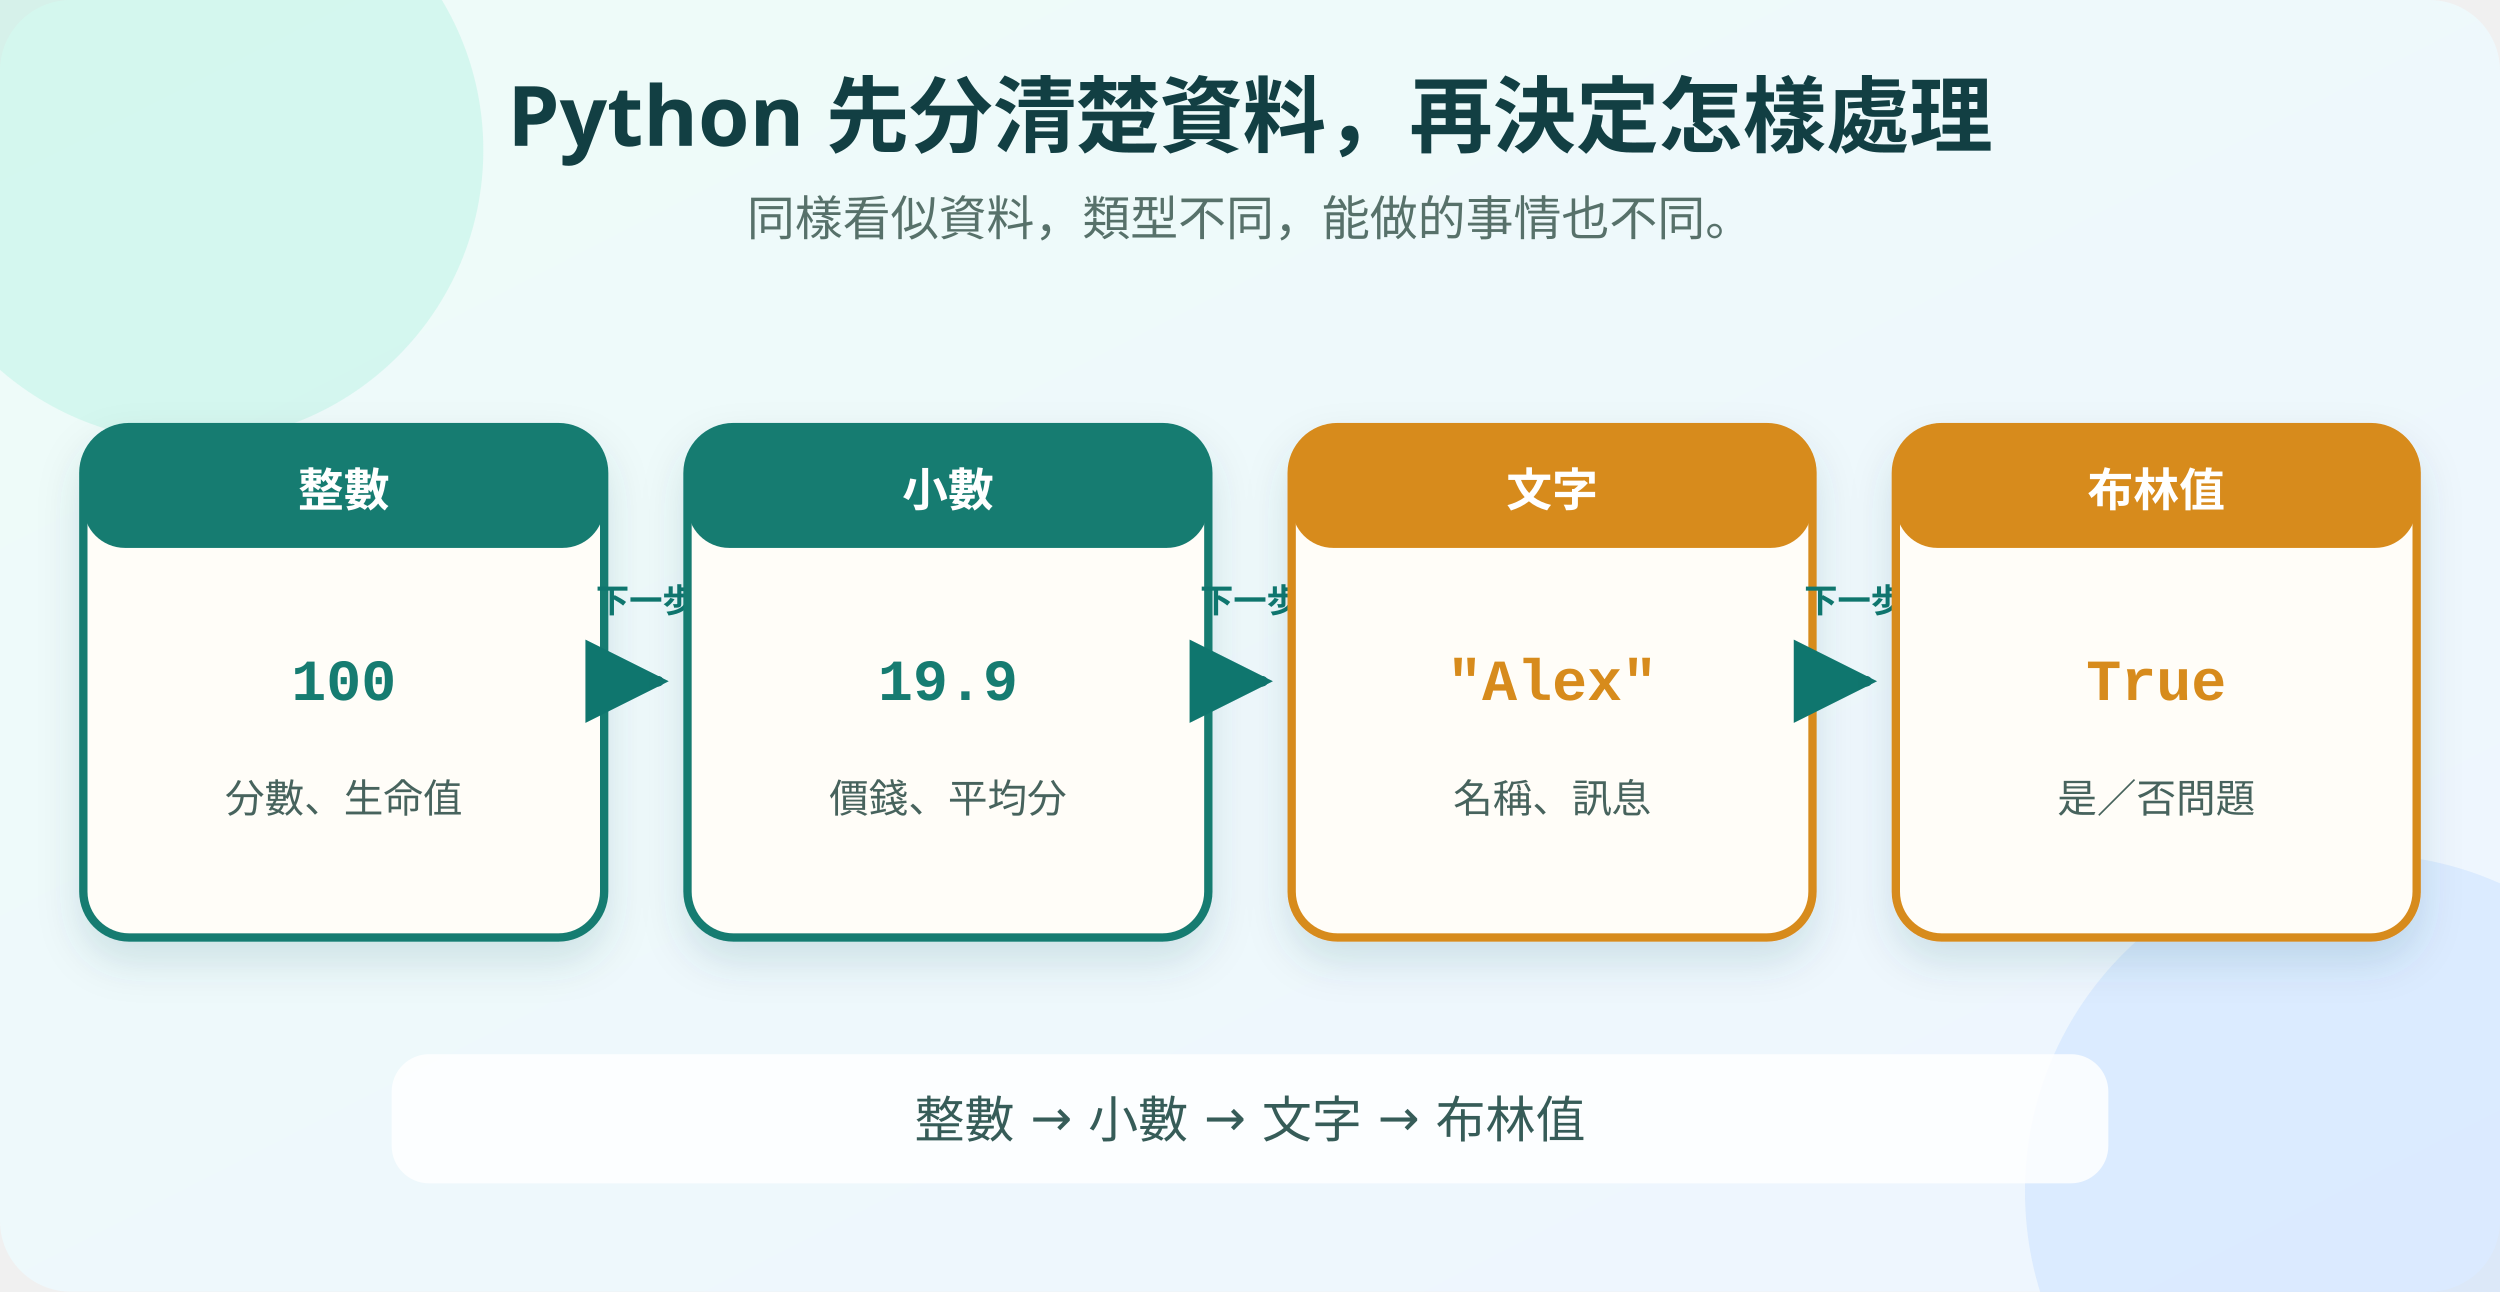
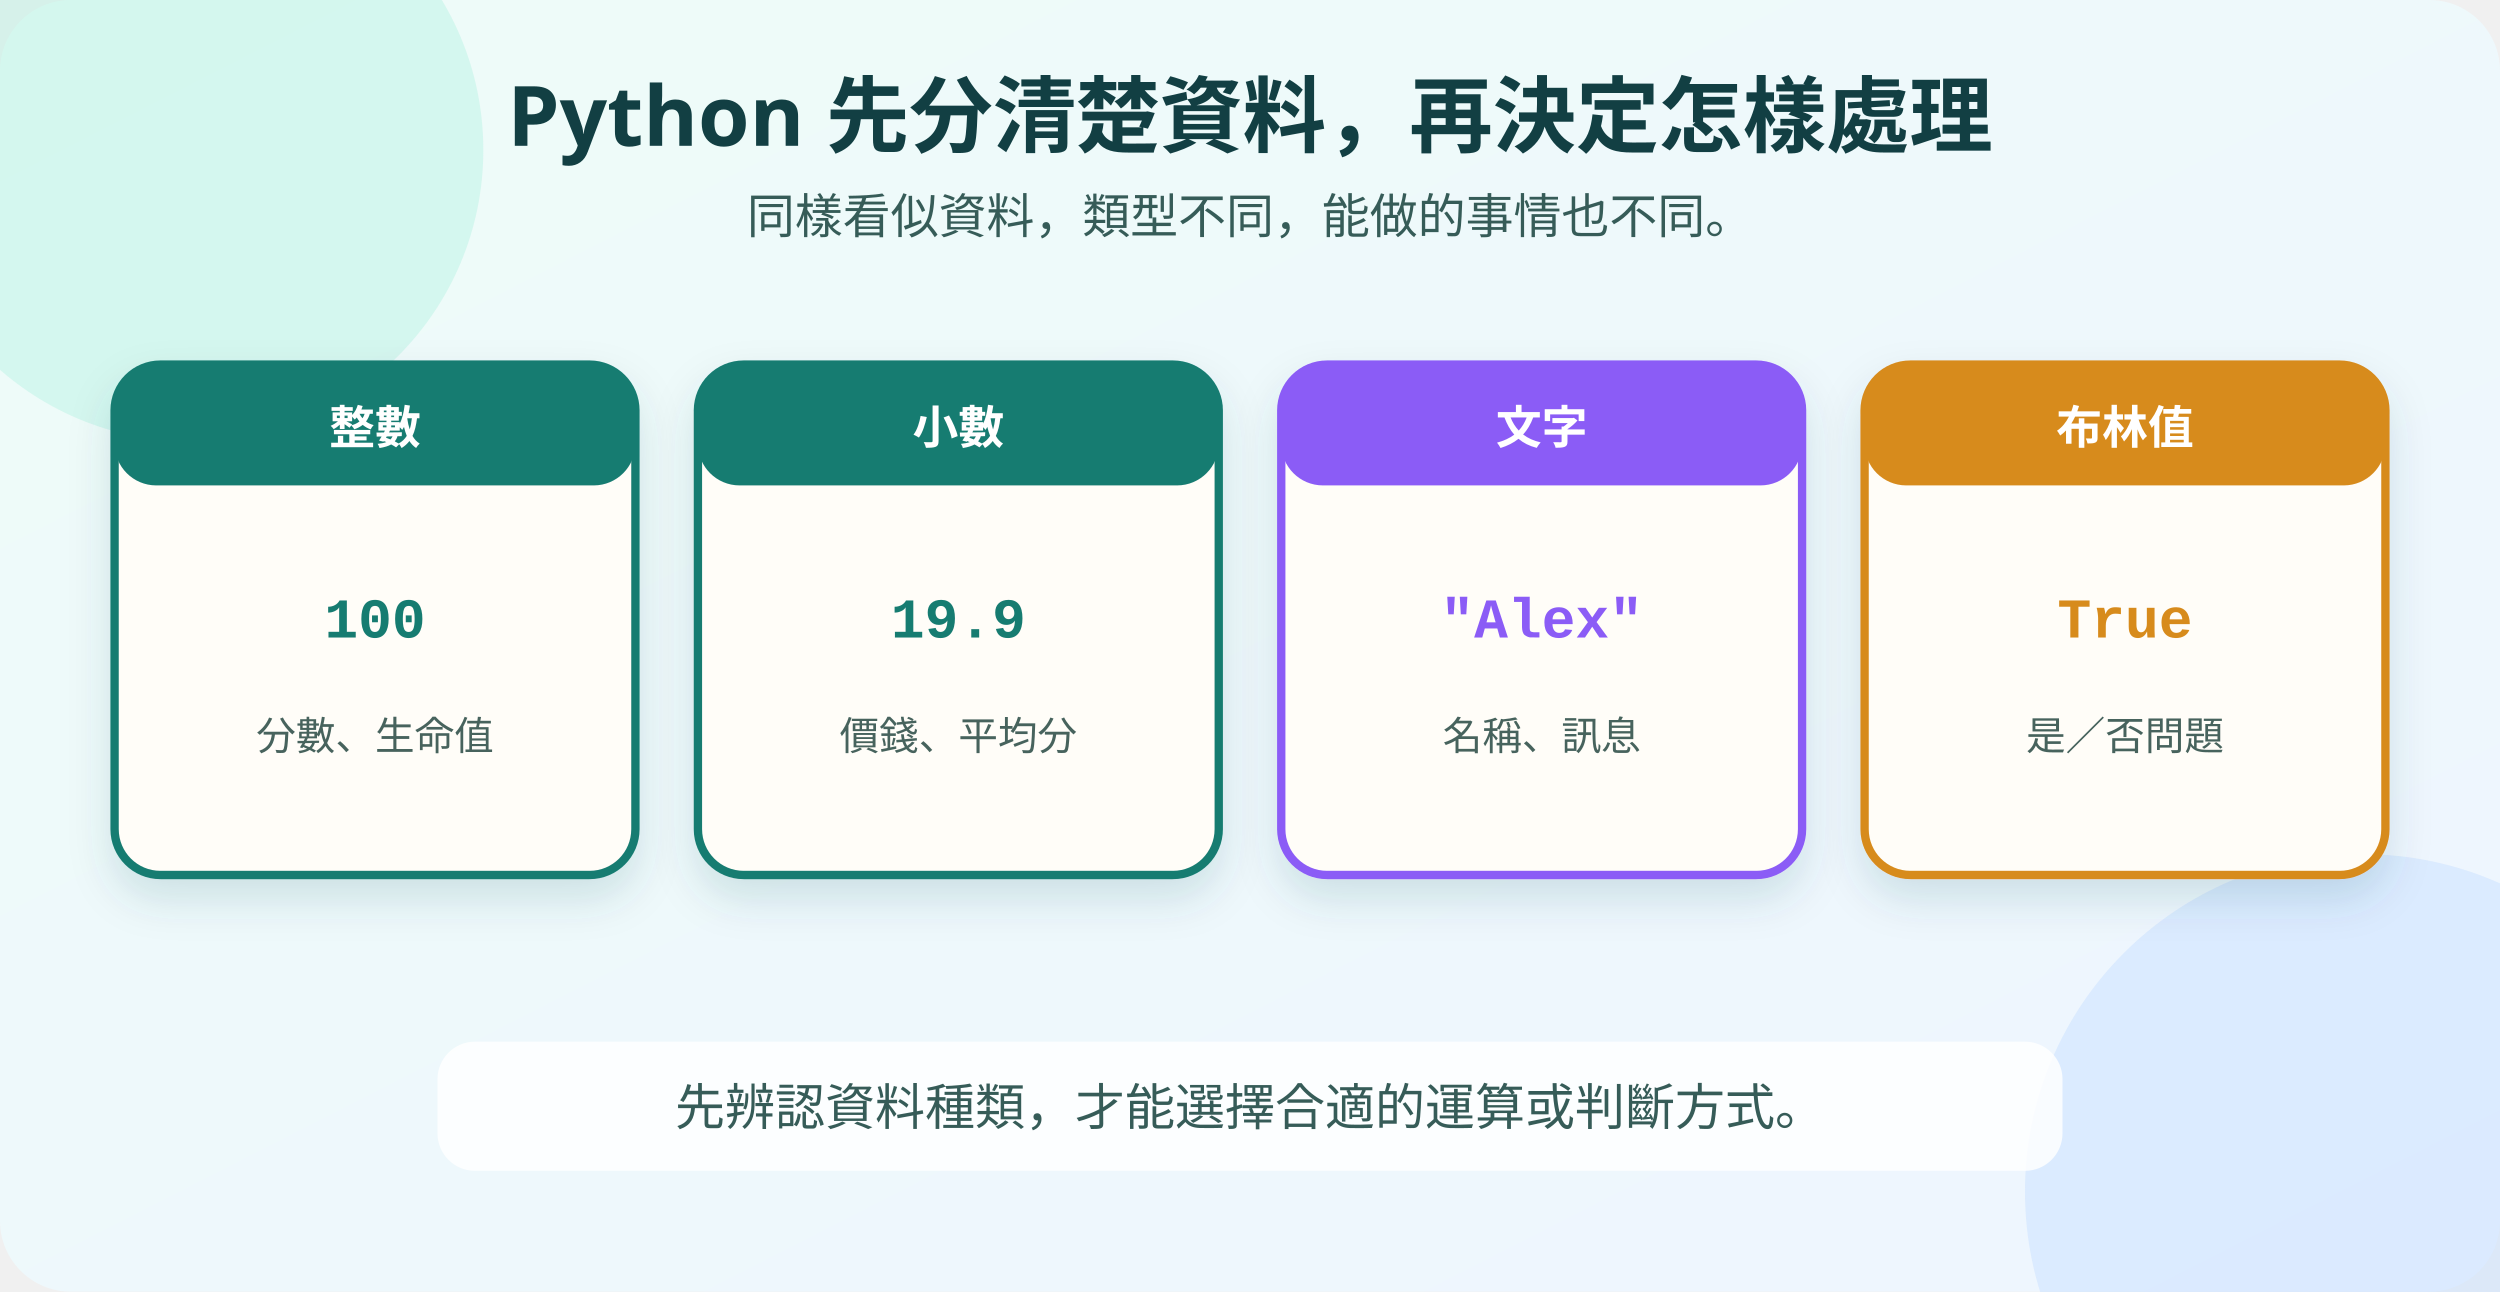
<svg xmlns="http://www.w3.org/2000/svg" width="1200" height="620" viewBox="0 0 1200 620" role="img" aria-labelledby="title desc">
  <defs>
    <linearGradient id="bg" x1="0" y1="0" x2="1" y2="1">
      <stop stop-color="#eefcf8" />
      <stop offset="1" stop-color="#eef5ff" />
    </linearGradient>
    <filter id="shadow" x="-15%" y="-20%" width="130%" height="150%">
      <feDropShadow dx="0" dy="10" stdDeviation="10" flood-color="#0c5c62" flood-opacity=".14" />
    </filter>
-     <marker id="arrow" markerWidth="8" markerHeight="8" refX="7" refY="4" orient="auto">
-       <path d="M0 0L8 4L0 8Z" fill="#0f766e" />
-     </marker>
  </defs>
  <rect width="1200" height="620" rx="34" fill="url(#bg)" />
  <circle cx="92" cy="72" r="140" fill="#b5f1e2" opacity=".44" />
  <circle cx="1134" cy="572" r="162" fill="#c9e0ff" opacity=".52" />
-   <text x="600" y="70" text-anchor="middle" font-family="'Microsoft JhengHei', sans-serif" font-size="40" font-weight="700" fill="#123f43">Python 先分清楚資料，再決定怎樣處理</text>
-   <text x="600" y="113" text-anchor="middle" font-family="'Microsoft JhengHei', sans-serif" font-size="23" fill="#57716a">同樣看似資料，類型不同，能做的事情也不同。</text>
+   <text x="600" y="70" text-anchor="middle" font-family="'Microsoft JhengHei', 'Noto Sans TC', sans-serif" font-size="40" font-weight="700" fill="#123f43">Python 先分清楚資料，再決定怎樣處理</text>
+   <text x="600" y="112" text-anchor="middle" font-family="'Microsoft JhengHei', 'Noto Sans TC', sans-serif" font-size="23" fill="#365c58">同樣看似資料，類型不同，能做的事情也不同。</text>
  <g filter="url(#shadow)">
-     <rect x="40" y="205" width="250" height="245" rx="22" fill="#fffdf8" stroke="#187b71" stroke-width="4" />
-     <rect x="40" y="205" width="250" height="58" rx="20" fill="#187b71" />
-     <text x="165.0" y="243" text-anchor="middle" font-family="'Microsoft JhengHei', sans-serif" font-size="22" font-weight="700" fill="#fff">整數</text>
-     <text x="165.0" y="336" text-anchor="middle" font-family="Consolas, 'Courier New', monospace" font-size="28" font-weight="700" fill="#187b71">100</text>
-     <text x="165.0" y="390" text-anchor="middle" font-family="'Microsoft JhengHei', sans-serif" font-size="19" fill="#47635d">分數、生命值</text>
+     <rect x="55" y="175" width="250" height="245" rx="22" fill="#fffdf8" stroke="#187b71" stroke-width="4" />
+     <rect x="55" y="175" width="250" height="58" rx="20" fill="#187b71" />
+     <text x="180.0" y="213" text-anchor="middle" font-family="'Microsoft JhengHei', 'Noto Sans TC', sans-serif" font-size="22" font-weight="700" fill="#fff">整數</text>
+     <text x="180.0" y="306" text-anchor="middle" font-family="Consolas, 'Courier New', monospace" font-size="27" font-weight="700" fill="#187b71">100</text>
+     <text x="180.0" y="360" text-anchor="middle" font-family="'Microsoft JhengHei', 'Noto Sans TC', sans-serif" font-size="19" fill="#47635d">分數、生命值</text>
  </g>
-   <path d="M304 327H316" fill="none" stroke="#0f766e" stroke-width="5" stroke-linecap="round" marker-end="url(#arrow)" />
-   <text x="310.0" y="294" text-anchor="middle" font-family="'Microsoft JhengHei', sans-serif" font-size="16" font-weight="700" fill="#0f766e">下一步</text>
  <g filter="url(#shadow)">
-     <rect x="330" y="205" width="250" height="245" rx="22" fill="#fffdf8" stroke="#187b71" stroke-width="4" />
-     <rect x="330" y="205" width="250" height="58" rx="20" fill="#187b71" />
-     <text x="455.0" y="243" text-anchor="middle" font-family="'Microsoft JhengHei', sans-serif" font-size="22" font-weight="700" fill="#fff">小數</text>
-     <text x="455.0" y="336" text-anchor="middle" font-family="Consolas, 'Courier New', monospace" font-size="28" font-weight="700" fill="#187b71">19.9</text>
-     <text x="455.0" y="390" text-anchor="middle" font-family="'Microsoft JhengHei', sans-serif" font-size="19" fill="#47635d">價錢、平均分</text>
+     <rect x="335" y="175" width="250" height="245" rx="22" fill="#fffdf8" stroke="#187b71" stroke-width="4" />
+     <rect x="335" y="175" width="250" height="58" rx="20" fill="#187b71" />
+     <text x="460.0" y="213" text-anchor="middle" font-family="'Microsoft JhengHei', 'Noto Sans TC', sans-serif" font-size="22" font-weight="700" fill="#fff">小數</text>
+     <text x="460.0" y="306" text-anchor="middle" font-family="Consolas, 'Courier New', monospace" font-size="27" font-weight="700" fill="#187b71">19.9</text>
+     <text x="460.0" y="360" text-anchor="middle" font-family="'Microsoft JhengHei', 'Noto Sans TC', sans-serif" font-size="19" fill="#47635d">價錢、平均分</text>
  </g>
-   <path d="M594 327H606" fill="none" stroke="#0f766e" stroke-width="5" stroke-linecap="round" marker-end="url(#arrow)" />
-   <text x="600.0" y="294" text-anchor="middle" font-family="'Microsoft JhengHei', sans-serif" font-size="16" font-weight="700" fill="#0f766e">下一步</text>
  <g filter="url(#shadow)">
-     <rect x="620" y="205" width="250" height="245" rx="22" fill="#fffdf8" stroke="#d78b1c" stroke-width="4" />
-     <rect x="620" y="205" width="250" height="58" rx="20" fill="#d78b1c" />
-     <text x="745.0" y="243" text-anchor="middle" font-family="'Microsoft JhengHei', sans-serif" font-size="22" font-weight="700" fill="#fff">文字</text>
-     <text x="745.0" y="336" text-anchor="middle" font-family="Consolas, 'Courier New', monospace" font-size="28" font-weight="700" fill="#d78b1c">"Alex"</text>
-     <text x="745.0" y="390" text-anchor="middle" font-family="'Microsoft JhengHei', sans-serif" font-size="19" fill="#47635d">名稱、訊息</text>
+     <rect x="615" y="175" width="250" height="245" rx="22" fill="#fffdf8" stroke="#8b5cf6" stroke-width="4" />
+     <rect x="615" y="175" width="250" height="58" rx="20" fill="#8b5cf6" />
+     <text x="740.0" y="213" text-anchor="middle" font-family="'Microsoft JhengHei', 'Noto Sans TC', sans-serif" font-size="22" font-weight="700" fill="#fff">文字</text>
+     <text x="740.0" y="306" text-anchor="middle" font-family="Consolas, 'Courier New', monospace" font-size="27" font-weight="700" fill="#8b5cf6">"Alex"</text>
+     <text x="740.0" y="360" text-anchor="middle" font-family="'Microsoft JhengHei', 'Noto Sans TC', sans-serif" font-size="19" fill="#47635d">名稱、訊息</text>
  </g>
-   <path d="M884 327H896" fill="none" stroke="#0f766e" stroke-width="5" stroke-linecap="round" marker-end="url(#arrow)" />
-   <text x="890.0" y="294" text-anchor="middle" font-family="'Microsoft JhengHei', sans-serif" font-size="16" font-weight="700" fill="#0f766e">下一步</text>
  <g filter="url(#shadow)">
-     <rect x="910" y="205" width="250" height="245" rx="22" fill="#fffdf8" stroke="#d78b1c" stroke-width="4" />
-     <rect x="910" y="205" width="250" height="58" rx="20" fill="#d78b1c" />
-     <text x="1035.0" y="243" text-anchor="middle" font-family="'Microsoft JhengHei', sans-serif" font-size="22" font-weight="700" fill="#fff">布林值</text>
-     <text x="1035.0" y="336" text-anchor="middle" font-family="Consolas, 'Courier New', monospace" font-size="28" font-weight="700" fill="#d78b1c">True</text>
-     <text x="1035.0" y="390" text-anchor="middle" font-family="'Microsoft JhengHei', sans-serif" font-size="19" fill="#47635d">是／否問題</text>
+     <rect x="895" y="175" width="250" height="245" rx="22" fill="#fffdf8" stroke="#d78b1c" stroke-width="4" />
+     <rect x="895" y="175" width="250" height="58" rx="20" fill="#d78b1c" />
+     <text x="1020.0" y="213" text-anchor="middle" font-family="'Microsoft JhengHei', 'Noto Sans TC', sans-serif" font-size="22" font-weight="700" fill="#fff">布林值</text>
+     <text x="1020.0" y="306" text-anchor="middle" font-family="Consolas, 'Courier New', monospace" font-size="27" font-weight="700" fill="#d78b1c">True</text>
+     <text x="1020.0" y="360" text-anchor="middle" font-family="'Microsoft JhengHei', 'Noto Sans TC', sans-serif" font-size="19" fill="#47635d">是／否問題</text>
  </g>
-   <rect x="188" y="506" width="824" height="62" rx="18" fill="#fff" opacity=".84" />
-   <text x="600" y="546" text-anchor="middle" font-family="'Microsoft JhengHei', sans-serif" font-size="24" fill="#365c58">整數 → 小數 → 文字 → 布林值</text>
+   <rect x="210" y="500" width="780" height="62" rx="18" fill="#fff" opacity=".84" />
+   <text x="600" y="540" text-anchor="middle" font-family="'Microsoft JhengHei', 'Noto Sans TC', sans-serif" font-size="24" fill="#365c58">先辨認資料種類，才能選擇合適的運算或判斷方式。</text>
</svg>
